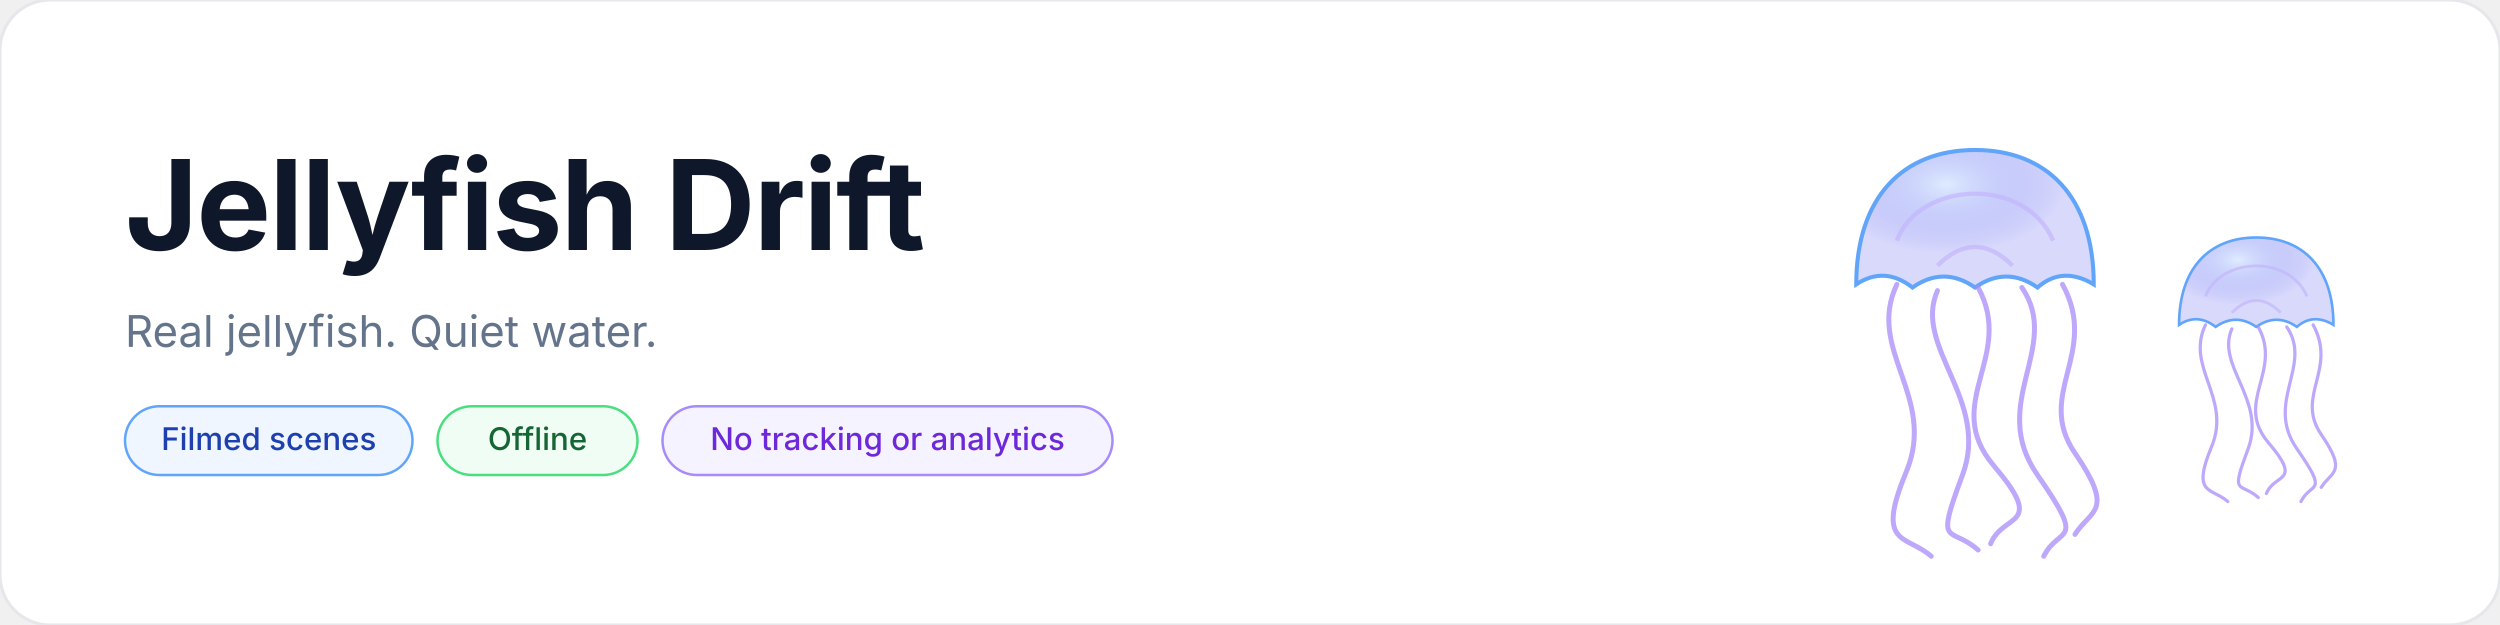
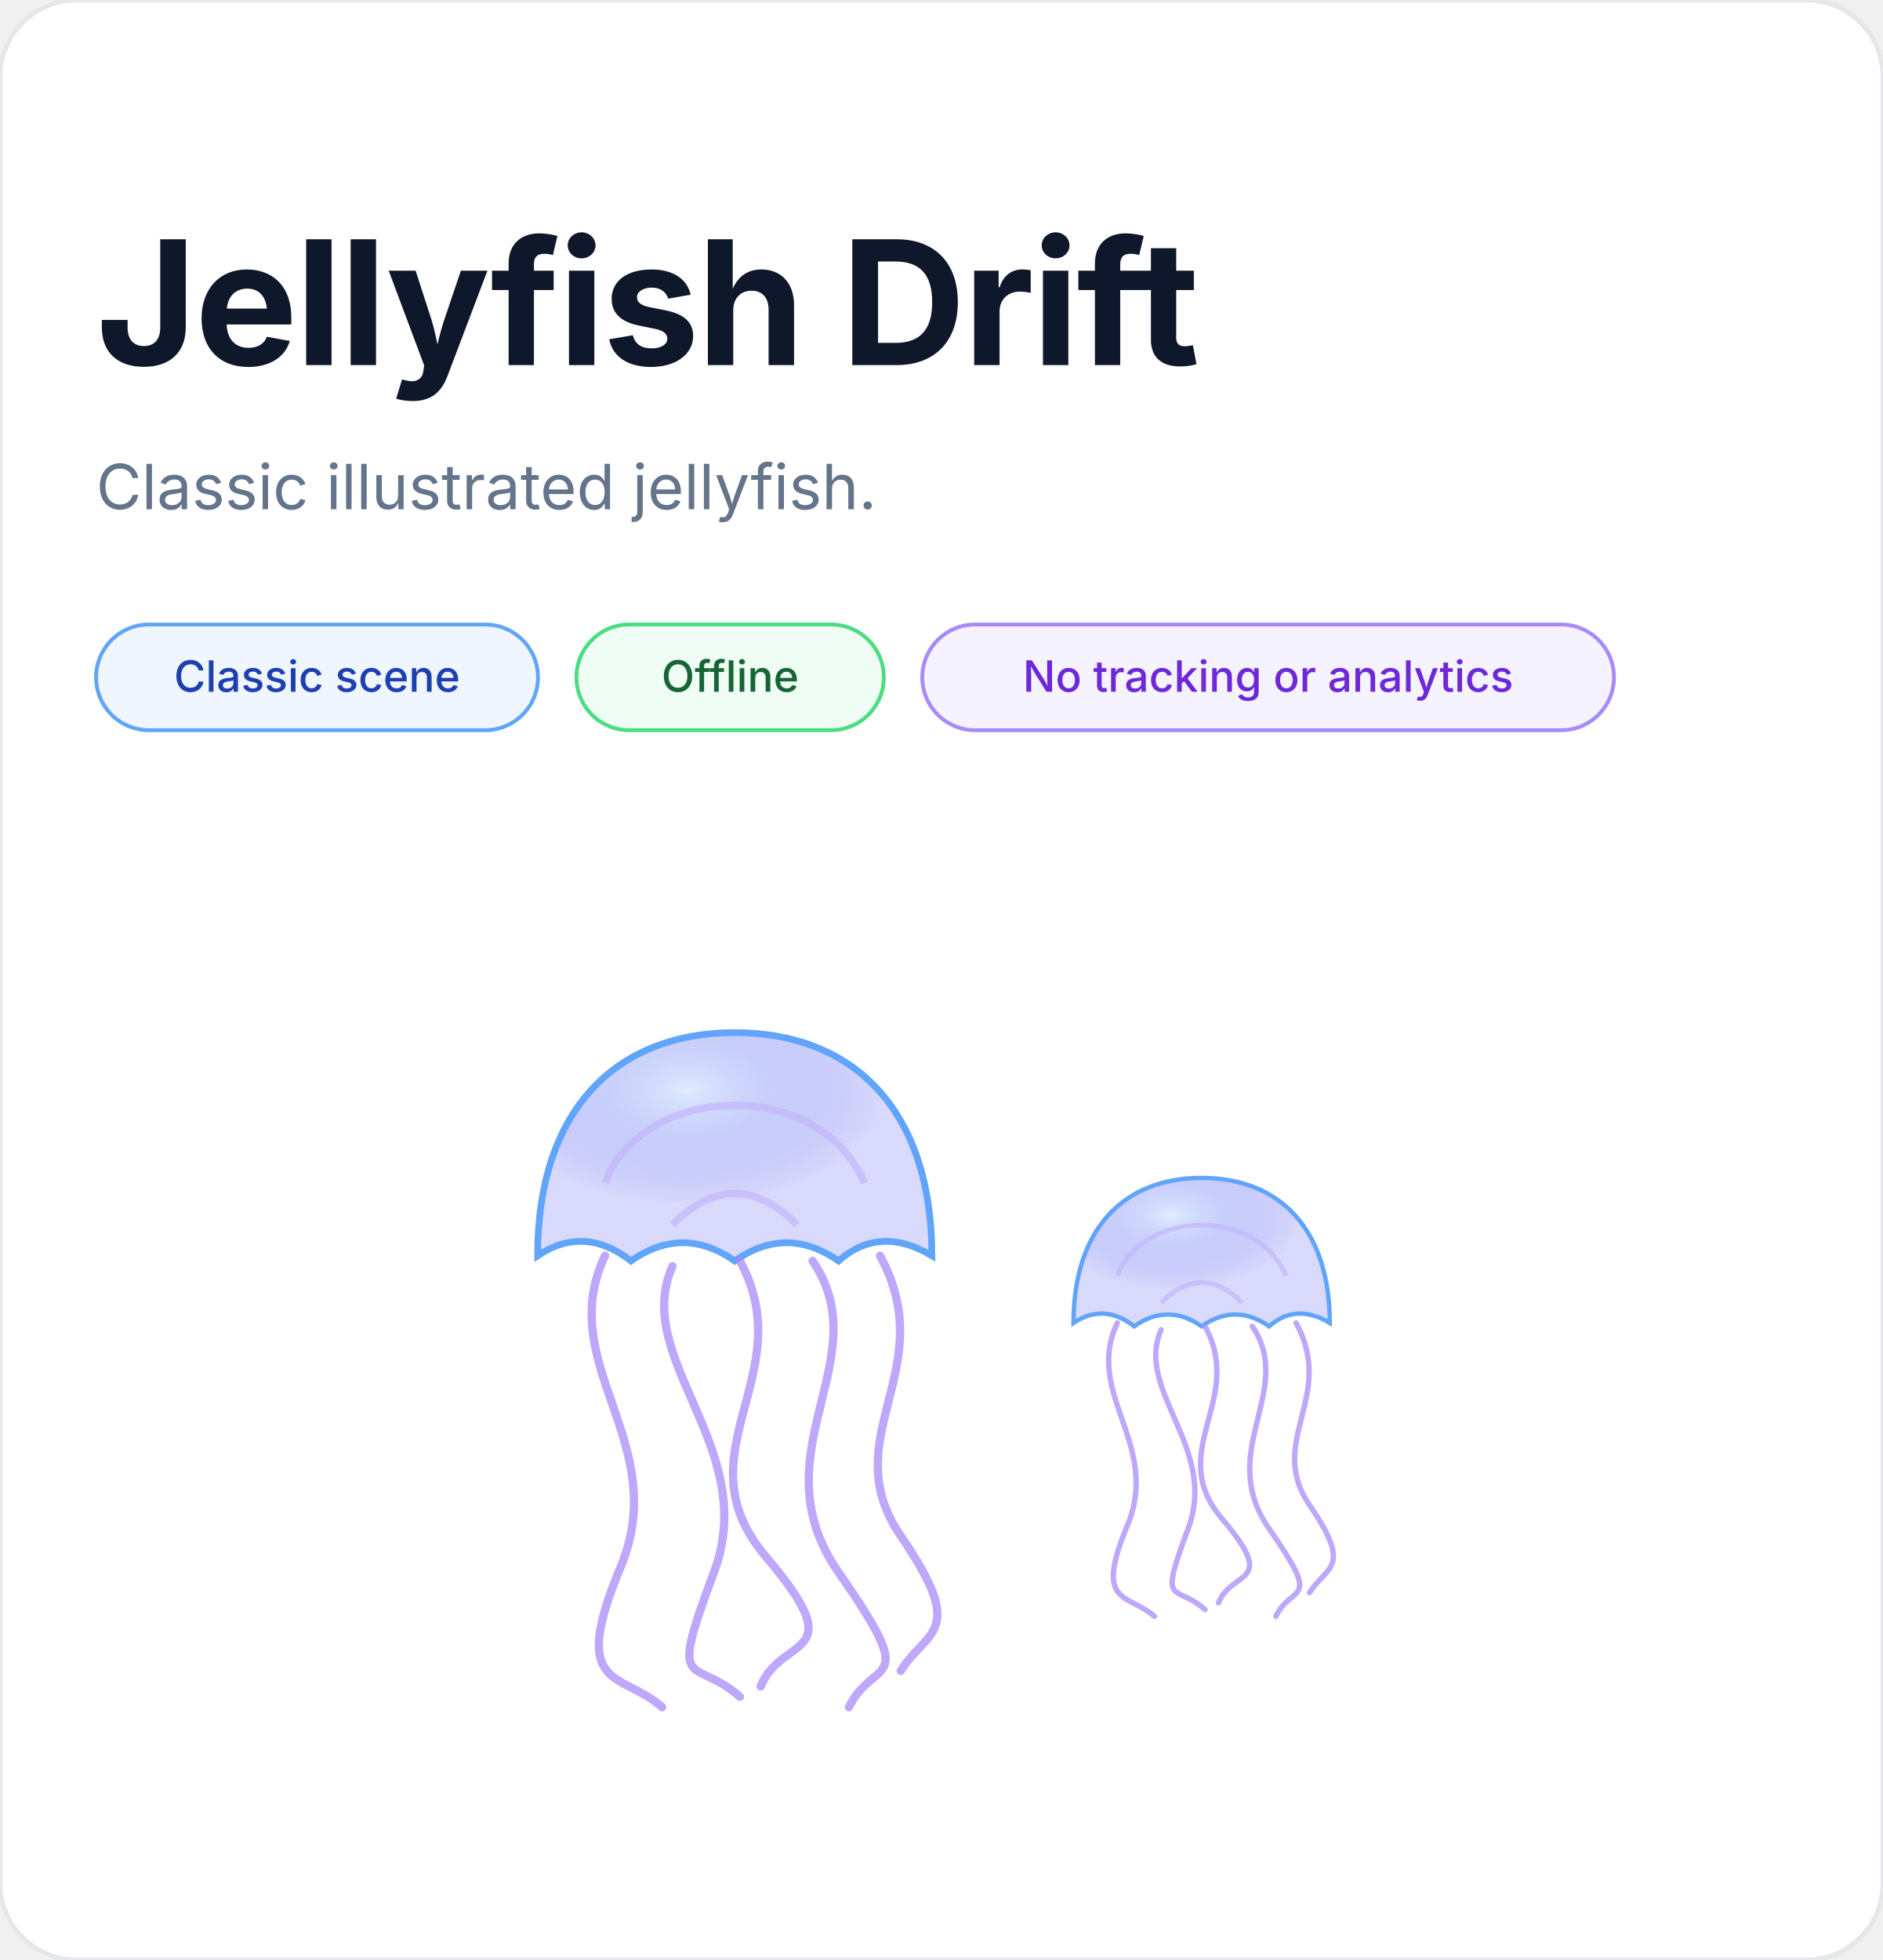
- <svg xmlns="http://www.w3.org/2000/svg" width="800" height="200" viewBox="0 0 800 200" role="img" aria-labelledby="title desc">
+ <svg xmlns="http://www.w3.org/2000/svg" width="392" height="408" viewBox="0 0 392 408" role="img" aria-labelledby="title desc">
  <defs>
    <linearGradient id="background" x2="1" y2="1">
      <stop stop-color="#0c0a09" />
      <stop offset="1" stop-color="#1c1917" />
    </linearGradient>
    <radialGradient id="bell" cx="38%" cy="25%">
      <stop stop-color="#dbeafe" stop-opacity=".9" />
      <stop offset="1" stop-color="#6366f1" stop-opacity=".25" />
    </radialGradient>
  </defs>
-   <rect width="800" height="200" rx="16" fill="#fff" stroke="#e5e7eb" />
+   <rect width="392" height="408" rx="16" fill="#fff" stroke="#e5e7eb" />
  <g font-family="system-ui,-apple-system,'Segoe UI',sans-serif">
-     <text x="40" y="80" fill="#0f172a" font-size="40" font-weight="700" letter-spacing="-.5">Jellyfish Drift</text>
-     <text x="40" y="111" fill="#64748b" font-size="14">Real jellyfish. Quiet water.</text>
-     <g font-size="10" font-weight="500" text-anchor="middle">
-       <rect x="40" y="130" width="92" height="22" rx="11" fill="#eff6ff" stroke="#60a5fa" stroke-width=".8" />
-       <text x="86.0" y="144" fill="#1e40af">Filmed scenes</text>
-       <rect x="140" y="130" width="64" height="22" rx="11" fill="#f0fdf4" stroke="#4ade80" stroke-width=".8" />
-       <text x="172.0" y="144" fill="#166534">Offline</text>
-       <rect x="212" y="130" width="144" height="22" rx="11" fill="#f5f3ff" stroke="#a78bfa" stroke-width=".8" />
-       <text x="284.0" y="144" fill="#6d28d9">No tracking or analytics</text>
+     <text x="20" y="76" fill="#0f172a" font-size="36" font-weight="700" letter-spacing="-.5">Jellyfish Drift</text>
+     <text x="20" y="106" fill="#64748b" font-size="13">Classic illustrated jellyfish.</text>
+     <g font-size="9" font-weight="500" text-anchor="middle">
+       <rect x="20" y="130" width="92" height="22" rx="11" fill="#eff6ff" stroke="#60a5fa" stroke-width=".8" />
+       <text x="66.0" y="144" fill="#1e40af">Classic scene</text>
+       <rect x="120" y="130" width="64" height="22" rx="11" fill="#f0fdf4" stroke="#4ade80" stroke-width=".8" />
+       <text x="152.0" y="144" fill="#166534">Offline</text>
+       <rect x="192" y="130" width="144" height="22" rx="11" fill="#f5f3ff" stroke="#a78bfa" stroke-width=".8" />
+       <text x="264.0" y="144" fill="#6d28d9">No tracking or analytics</text>
    </g>
  </g>
-   <g transform="translate(570 36)">
+   <g transform="translate(86 202) scale(1.08)">
    <g transform="translate(62 12)">
      <g>
        <path d="M-38 43C-38 15-23 0 0 0S38 15 38 43Q28 37 20 44Q10 37 0 44Q-10 37-20 44Q-29 37-38 43Z" fill="url(#bell)" stroke="#60a5fa" stroke-width="1.3" />
        <path d="M-25 29C-18 10 16 8 25 29M-12 37Q0 25 12 37" fill="none" stroke="#c4b5fd" stroke-opacity=".7" stroke-width="1.4" />
        <g fill="none" stroke-linecap="round">
          <path d="M-25 43C-35 64-12 79-22 103S-22 123-14 130M-12 45C-20 63 5 80-4 104S-8 120 1 128M1 44C13 66-11 81 6 101S9 116 5 126M15 44C28 63 4 81 20 104S27 120 22 130M28 43C40 65 19 78 32 97S37 115 32 123" stroke="#a78bfa" stroke-opacity=".75" stroke-width="1.6" />
        </g>
      </g>
    </g>
    <g transform="translate(152 40) scale(.65)">
      <g>
        <path d="M-38 43C-38 15-23 0 0 0S38 15 38 43Q28 37 20 44Q10 37 0 44Q-10 37-20 44Q-29 37-38 43Z" fill="url(#bell)" stroke="#60a5fa" stroke-width="1.3" />
        <path d="M-25 29C-18 10 16 8 25 29M-12 37Q0 25 12 37" fill="none" stroke="#c4b5fd" stroke-opacity=".7" stroke-width="1.4" />
        <g fill="none" stroke-linecap="round">
          <path d="M-25 43C-35 64-12 79-22 103S-22 123-14 130M-12 45C-20 63 5 80-4 104S-8 120 1 128M1 44C13 66-11 81 6 101S9 116 5 126M15 44C28 63 4 81 20 104S27 120 22 130M28 43C40 65 19 78 32 97S37 115 32 123" stroke="#a78bfa" stroke-opacity=".75" stroke-width="1.6" />
        </g>
      </g>
    </g>
  </g>
</svg>
